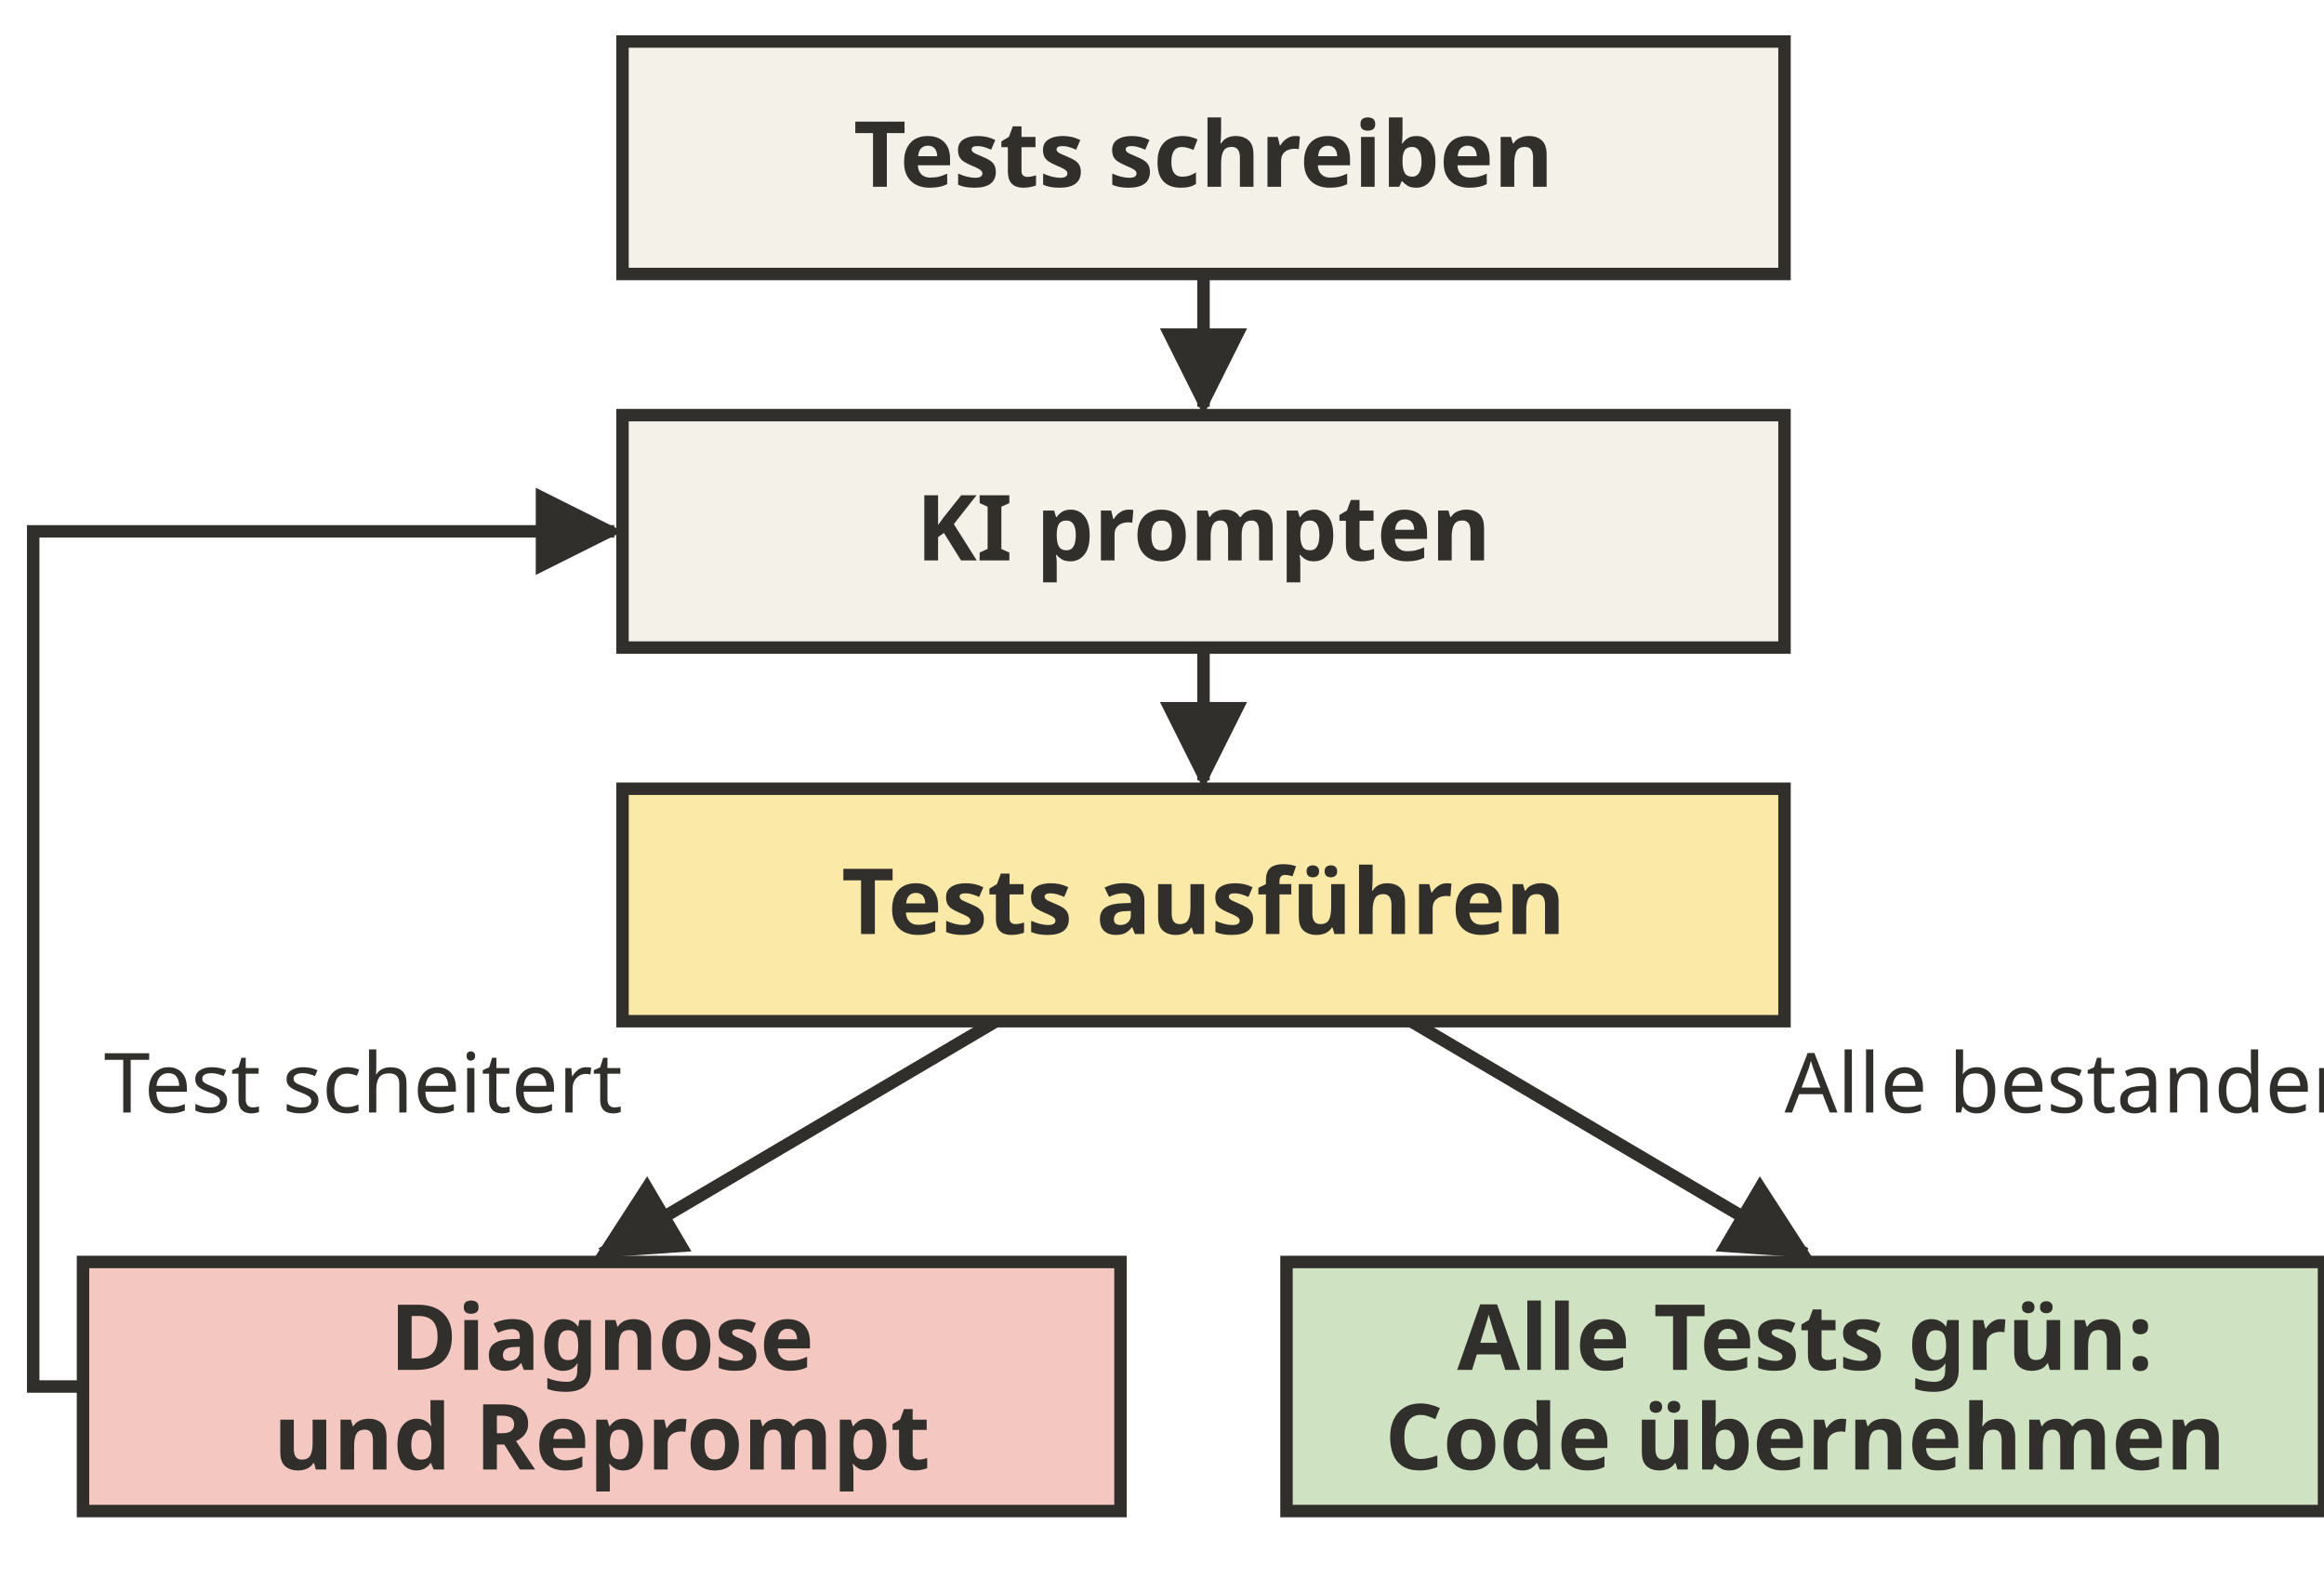
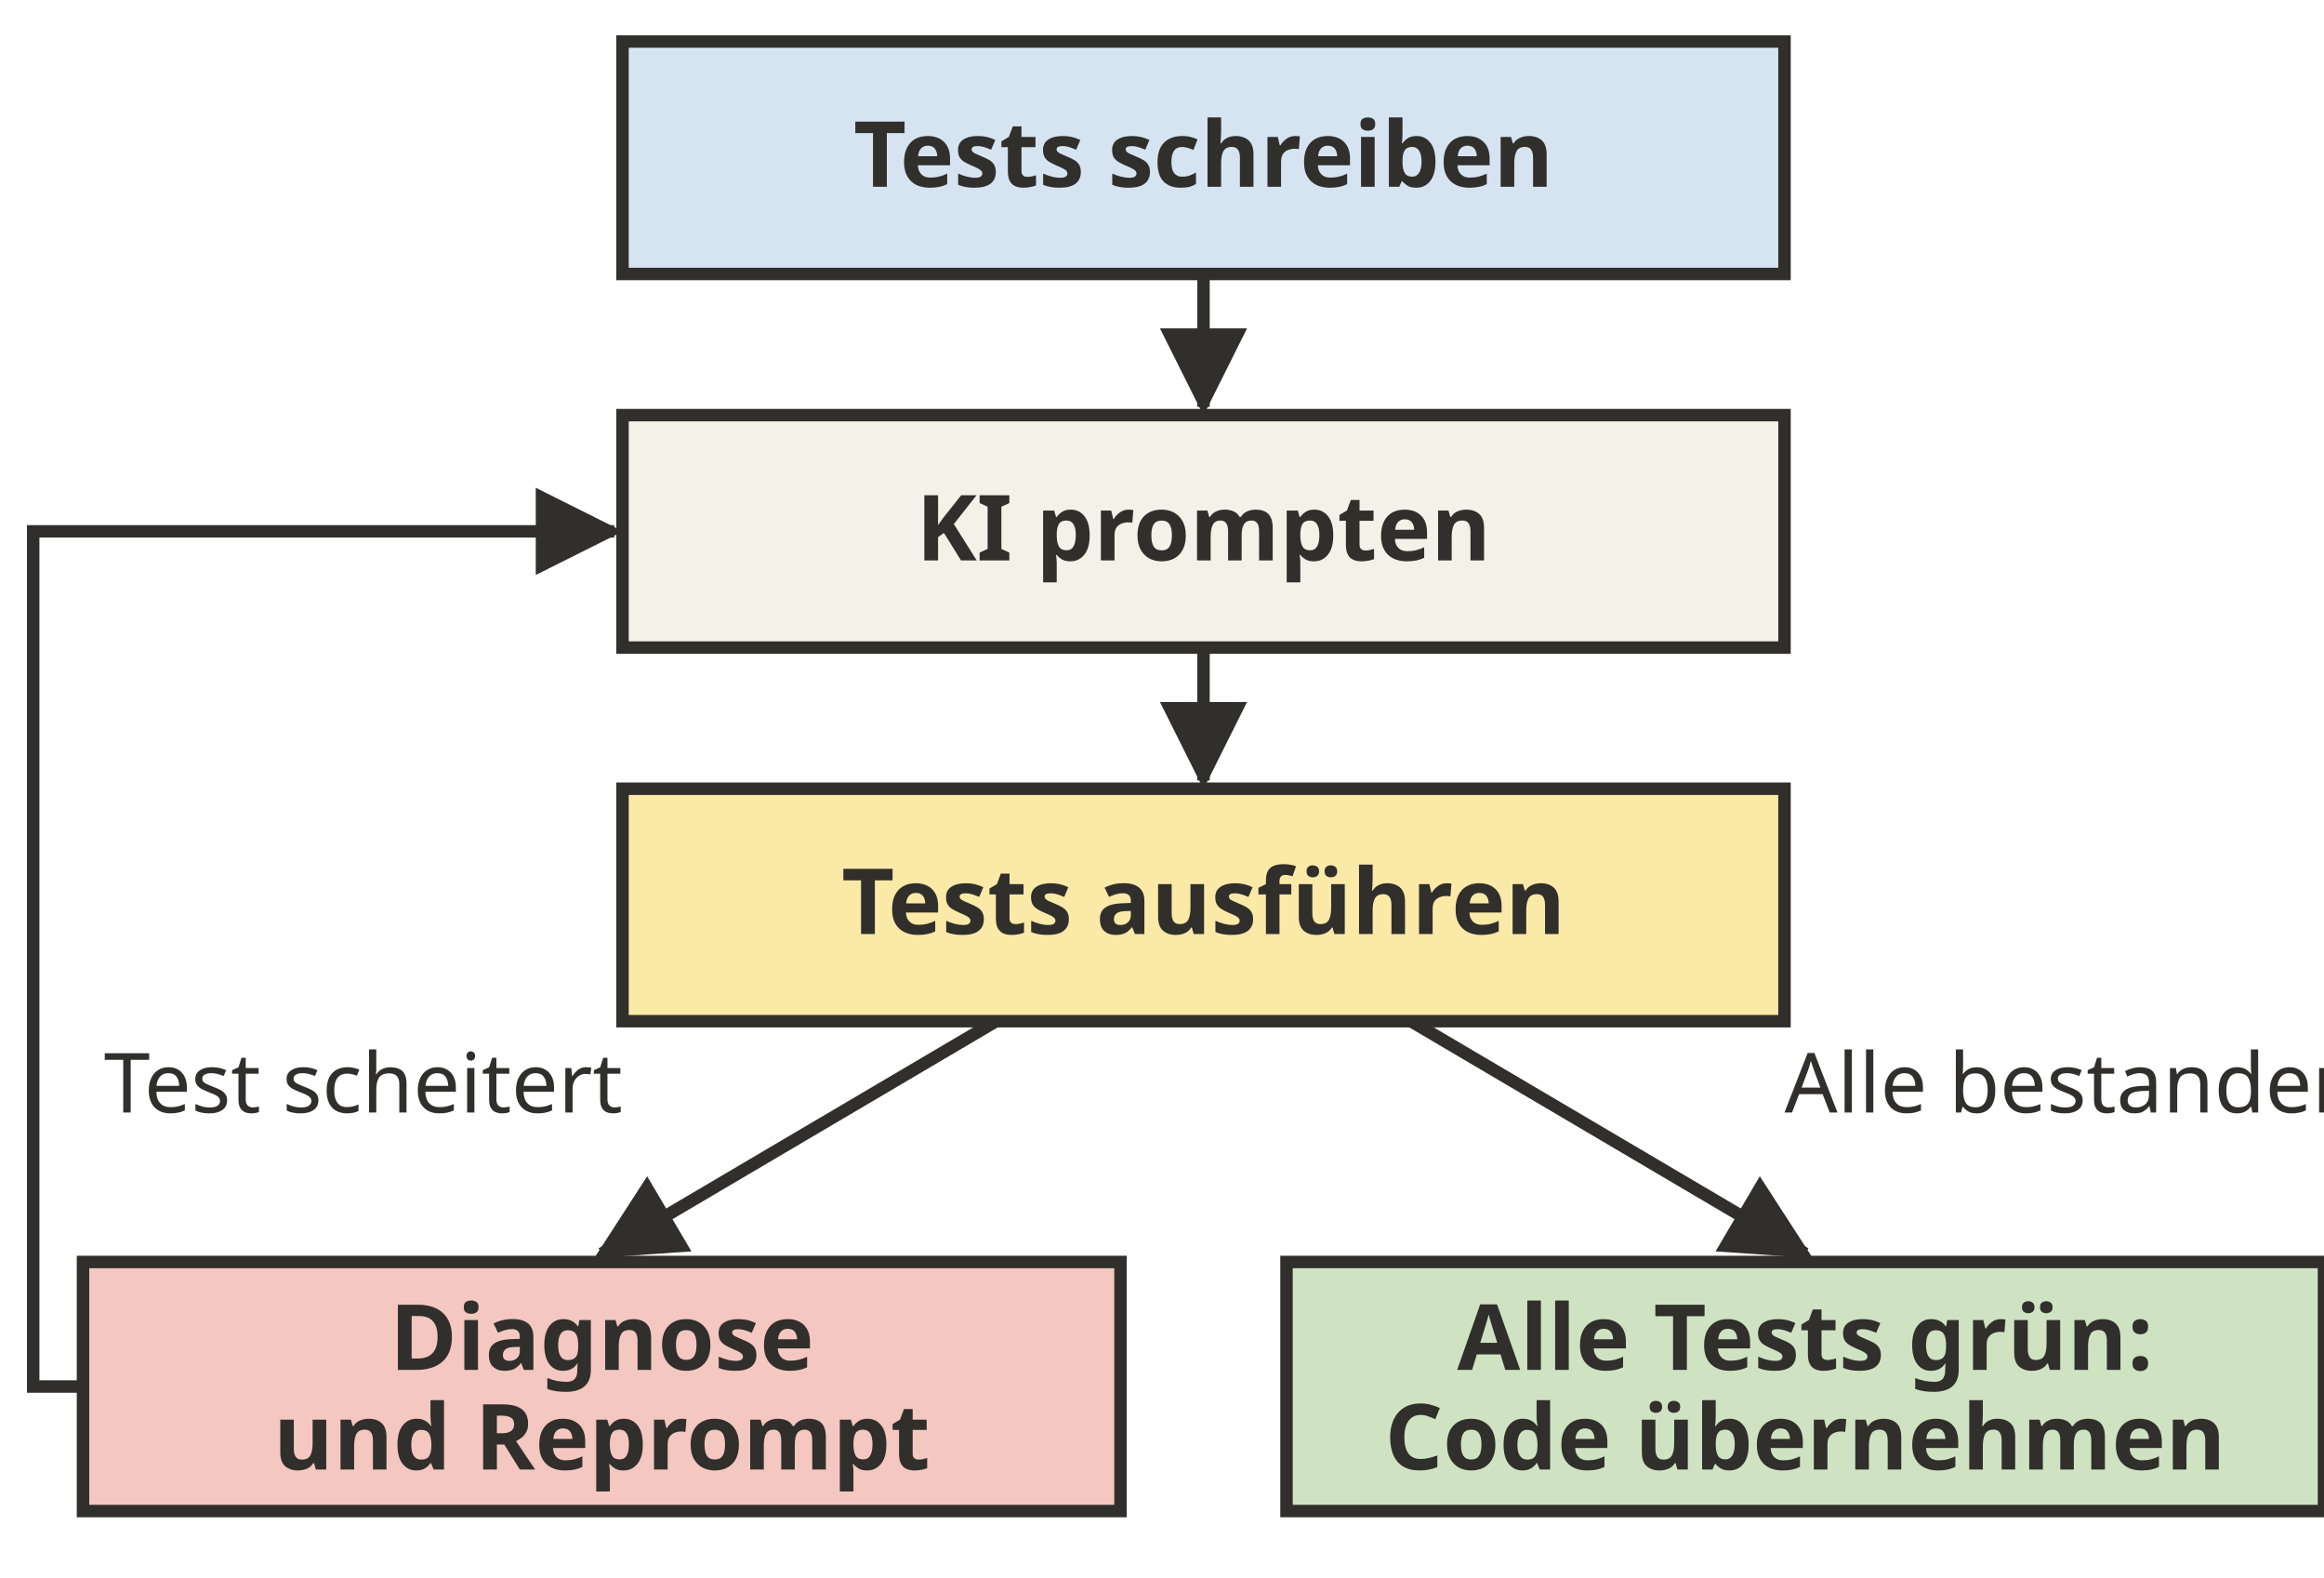
<svg xmlns="http://www.w3.org/2000/svg" viewBox="0 0 560 380" font-family="DIN Pro Regular,DIN Pro Regular_MSFontService,sans-serif" style="font-variant-ligatures:none;font-feature-settings:'liga' 0,'clig' 0" width="560" height="380">
  <style>svg{display:block;}text{font-variant-ligatures:none;font-feature-settings:'liga' 0,'clig' 0}</style>
  <defs>
    <marker id="ah" viewBox="0 0 10 10" refX="9" refY="5" markerWidth="7" markerHeight="7" orient="auto-start-reverse">
      <path d="M0,0 L10,5 L0,10 z" fill="#302F2B" />
    </marker>
  </defs>
-   <rect x="150" y="10" width="280" height="56" fill="#F3F1E8" stroke="#302F2B" stroke-width="3" />
+   <rect x="150" y="10" width="280" height="56" fill="#D6E4F2" stroke="#302F2B" stroke-width="3" />
  <text x="290" y="45" font-size="22" text-anchor="middle" fill="#302F2B" font-weight="bold" style="font-variant-ligatures:none">Tests schreiben</text>
  <rect x="150" y="100" width="280" height="56" fill="#F3F1E8" stroke="#302F2B" stroke-width="3" />
  <text x="290" y="135" font-size="22" text-anchor="middle" fill="#302F2B" font-weight="bold" style="font-variant-ligatures:none">KI prompten</text>
  <rect x="150" y="190" width="280" height="56" fill="#FBE9A8" stroke="#302F2B" stroke-width="3" />
  <text x="290" y="225" font-size="22" text-anchor="middle" fill="#302F2B" font-weight="bold" style="font-variant-ligatures:none">Tests ausführen</text>
  <rect x="20" y="304" width="250" height="60" fill="#F4C7C0" stroke="#302F2B" stroke-width="3" />
  <text x="145" y="330" font-size="22" text-anchor="middle" fill="#302F2B" font-weight="bold" style="font-variant-ligatures:none">Diagnose</text>
  <text x="145" y="354" font-size="22" text-anchor="middle" fill="#302F2B" font-weight="bold" style="font-variant-ligatures:none">und Reprompt</text>
  <rect x="310" y="304" width="250" height="60" fill="#CFE3C2" stroke="#302F2B" stroke-width="3" />
  <text x="435" y="330" font-size="22" text-anchor="middle" fill="#302F2B" font-weight="bold" style="font-variant-ligatures:none">Alle Tests grün:</text>
  <text x="435" y="354" font-size="22" text-anchor="middle" fill="#302F2B" font-weight="bold" style="font-variant-ligatures:none">Code übernehmen</text>
  <path d="M290,66 L290,98" stroke="#302F2B" stroke-width="3" fill="none" marker-end="url(#ah)" />
  <path d="M290,156 L290,188" stroke="#302F2B" stroke-width="3" fill="none" marker-end="url(#ah)" />
  <path d="M240,246 L145,302" stroke="#302F2B" stroke-width="3" fill="none" marker-end="url(#ah)" />
  <path d="M340,246 L435,302" stroke="#302F2B" stroke-width="3" fill="none" marker-end="url(#ah)" />
  <path d="M20,334 L8,334 L8,128 L148,128" stroke="#302F2B" stroke-width="3" fill="none" marker-end="url(#ah)" />
  <text x="150" y="268" font-size="20" text-anchor="end" fill="#302F2B" style="font-variant-ligatures:none">Test scheitert</text>
  <text x="430" y="268" font-size="20" text-anchor="start" fill="#302F2B" style="font-variant-ligatures:none">Alle bestanden</text>
</svg>
